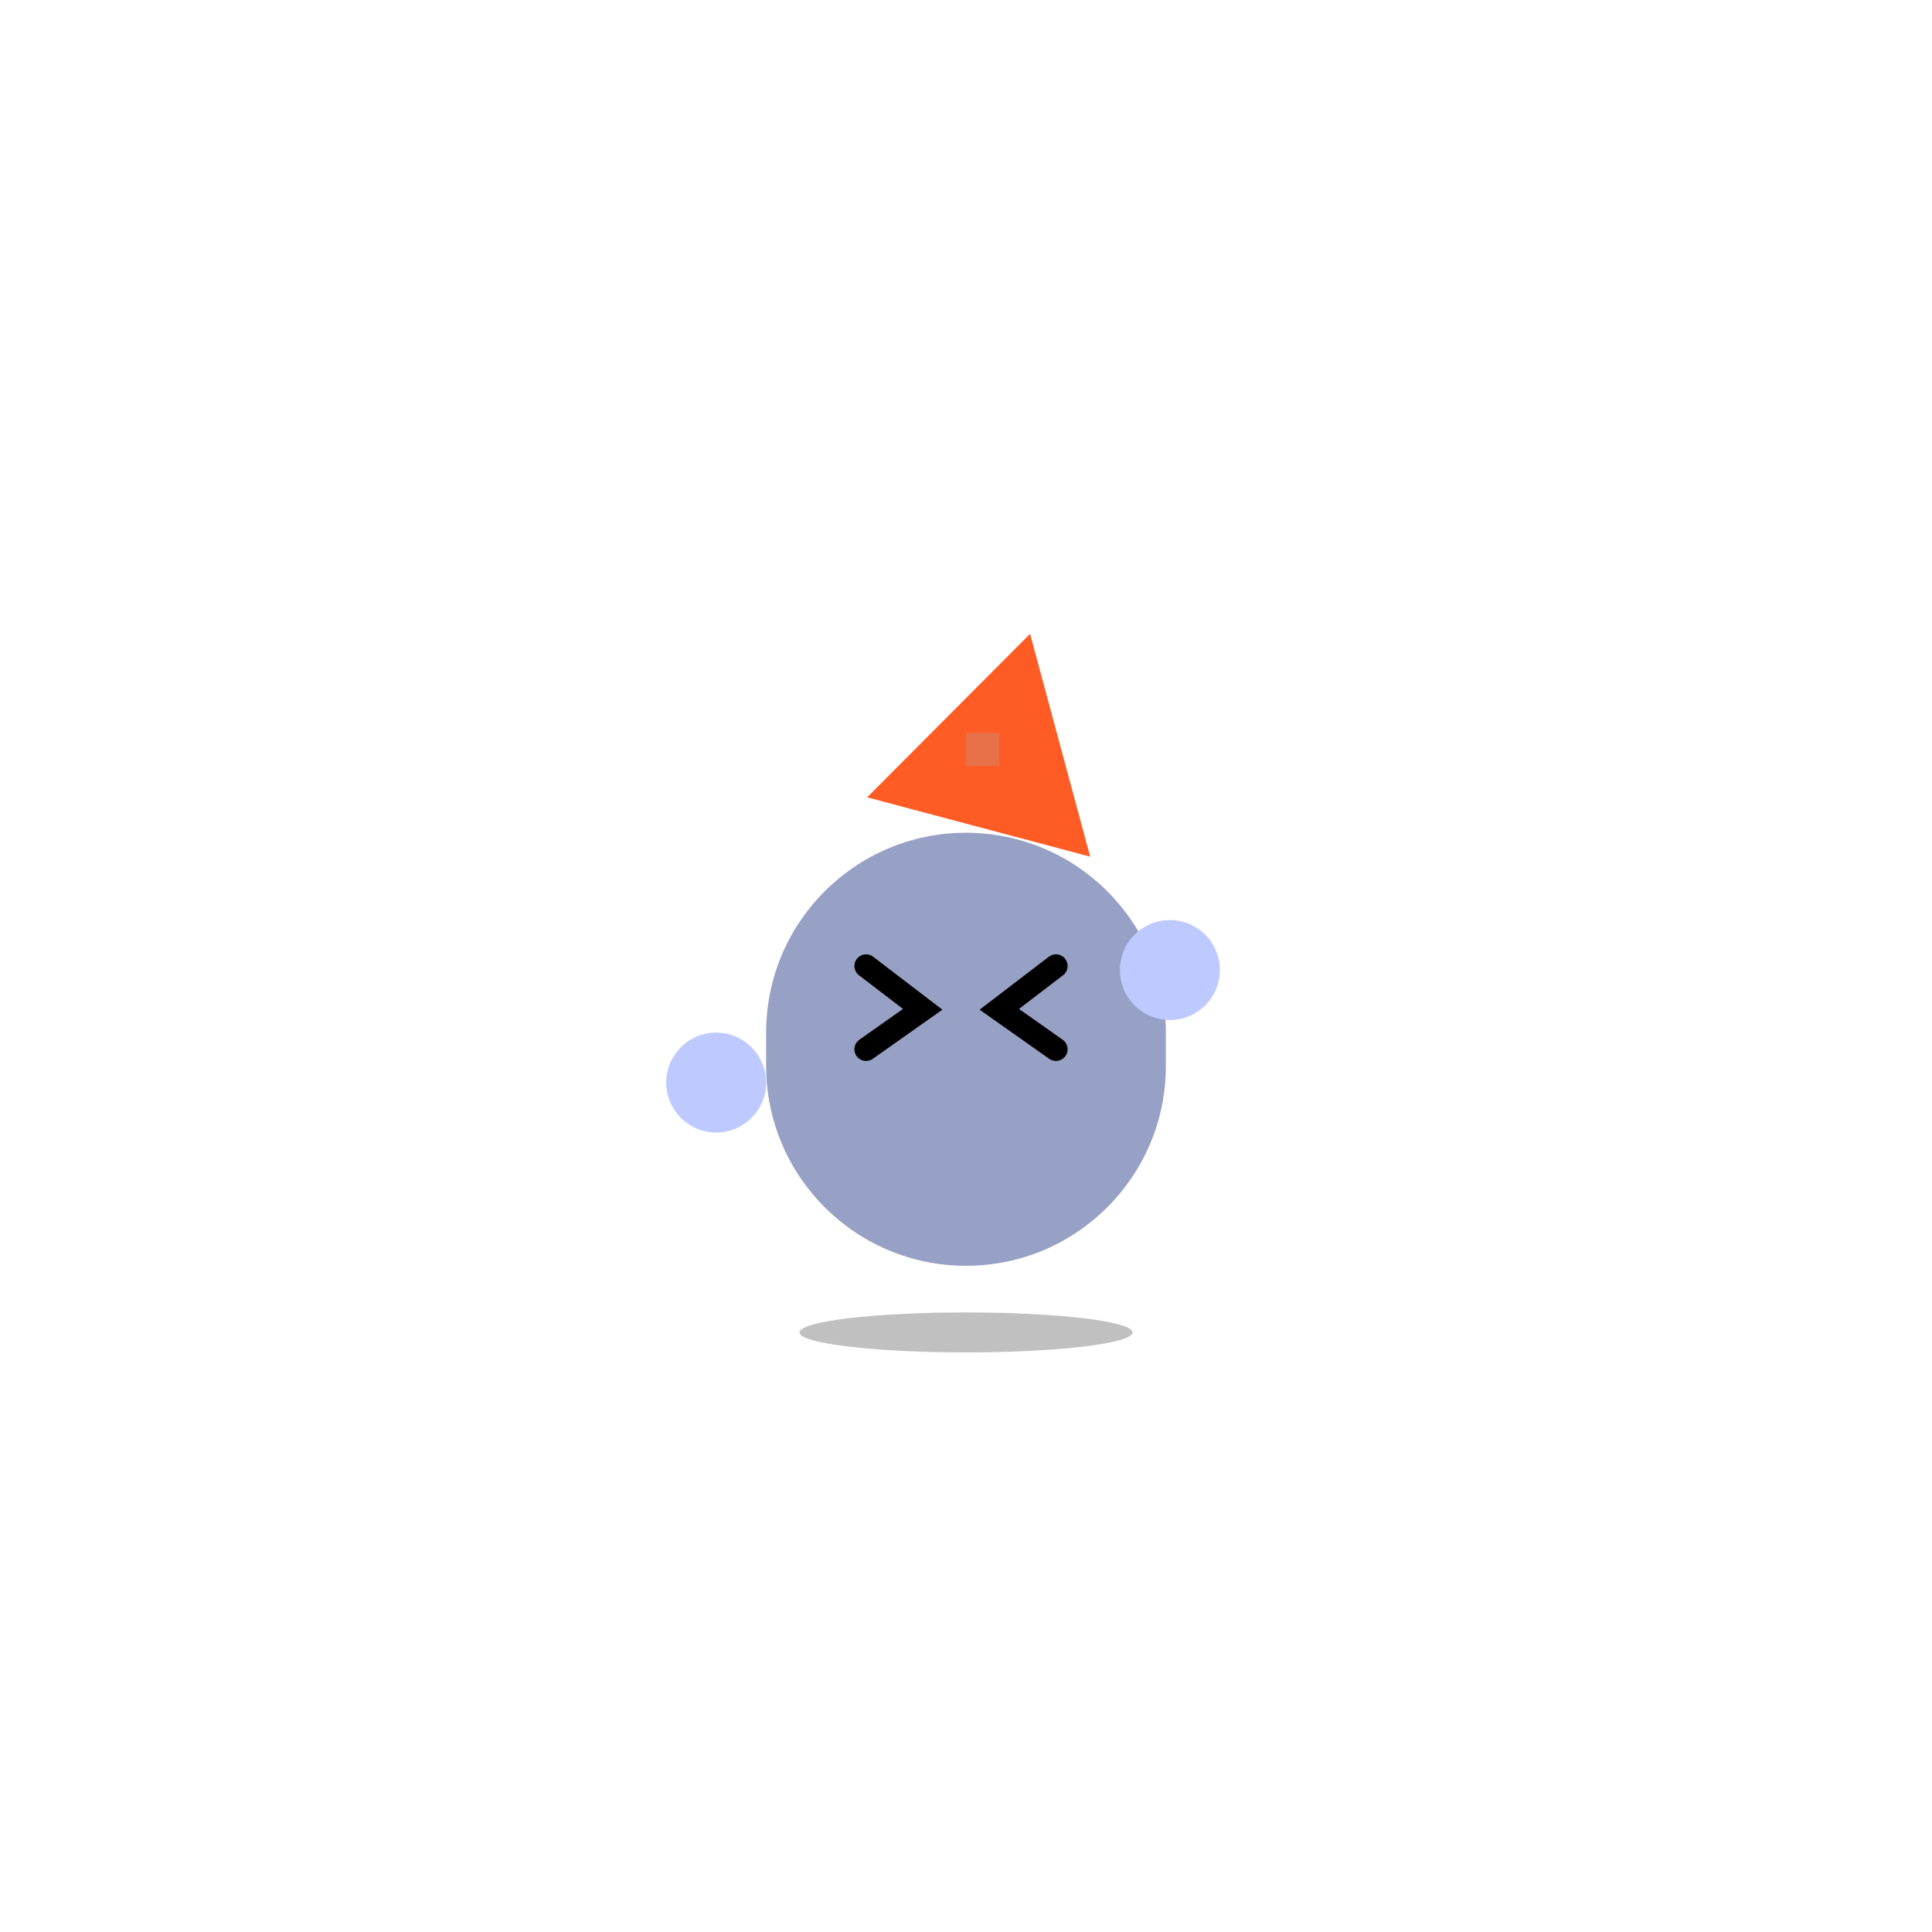
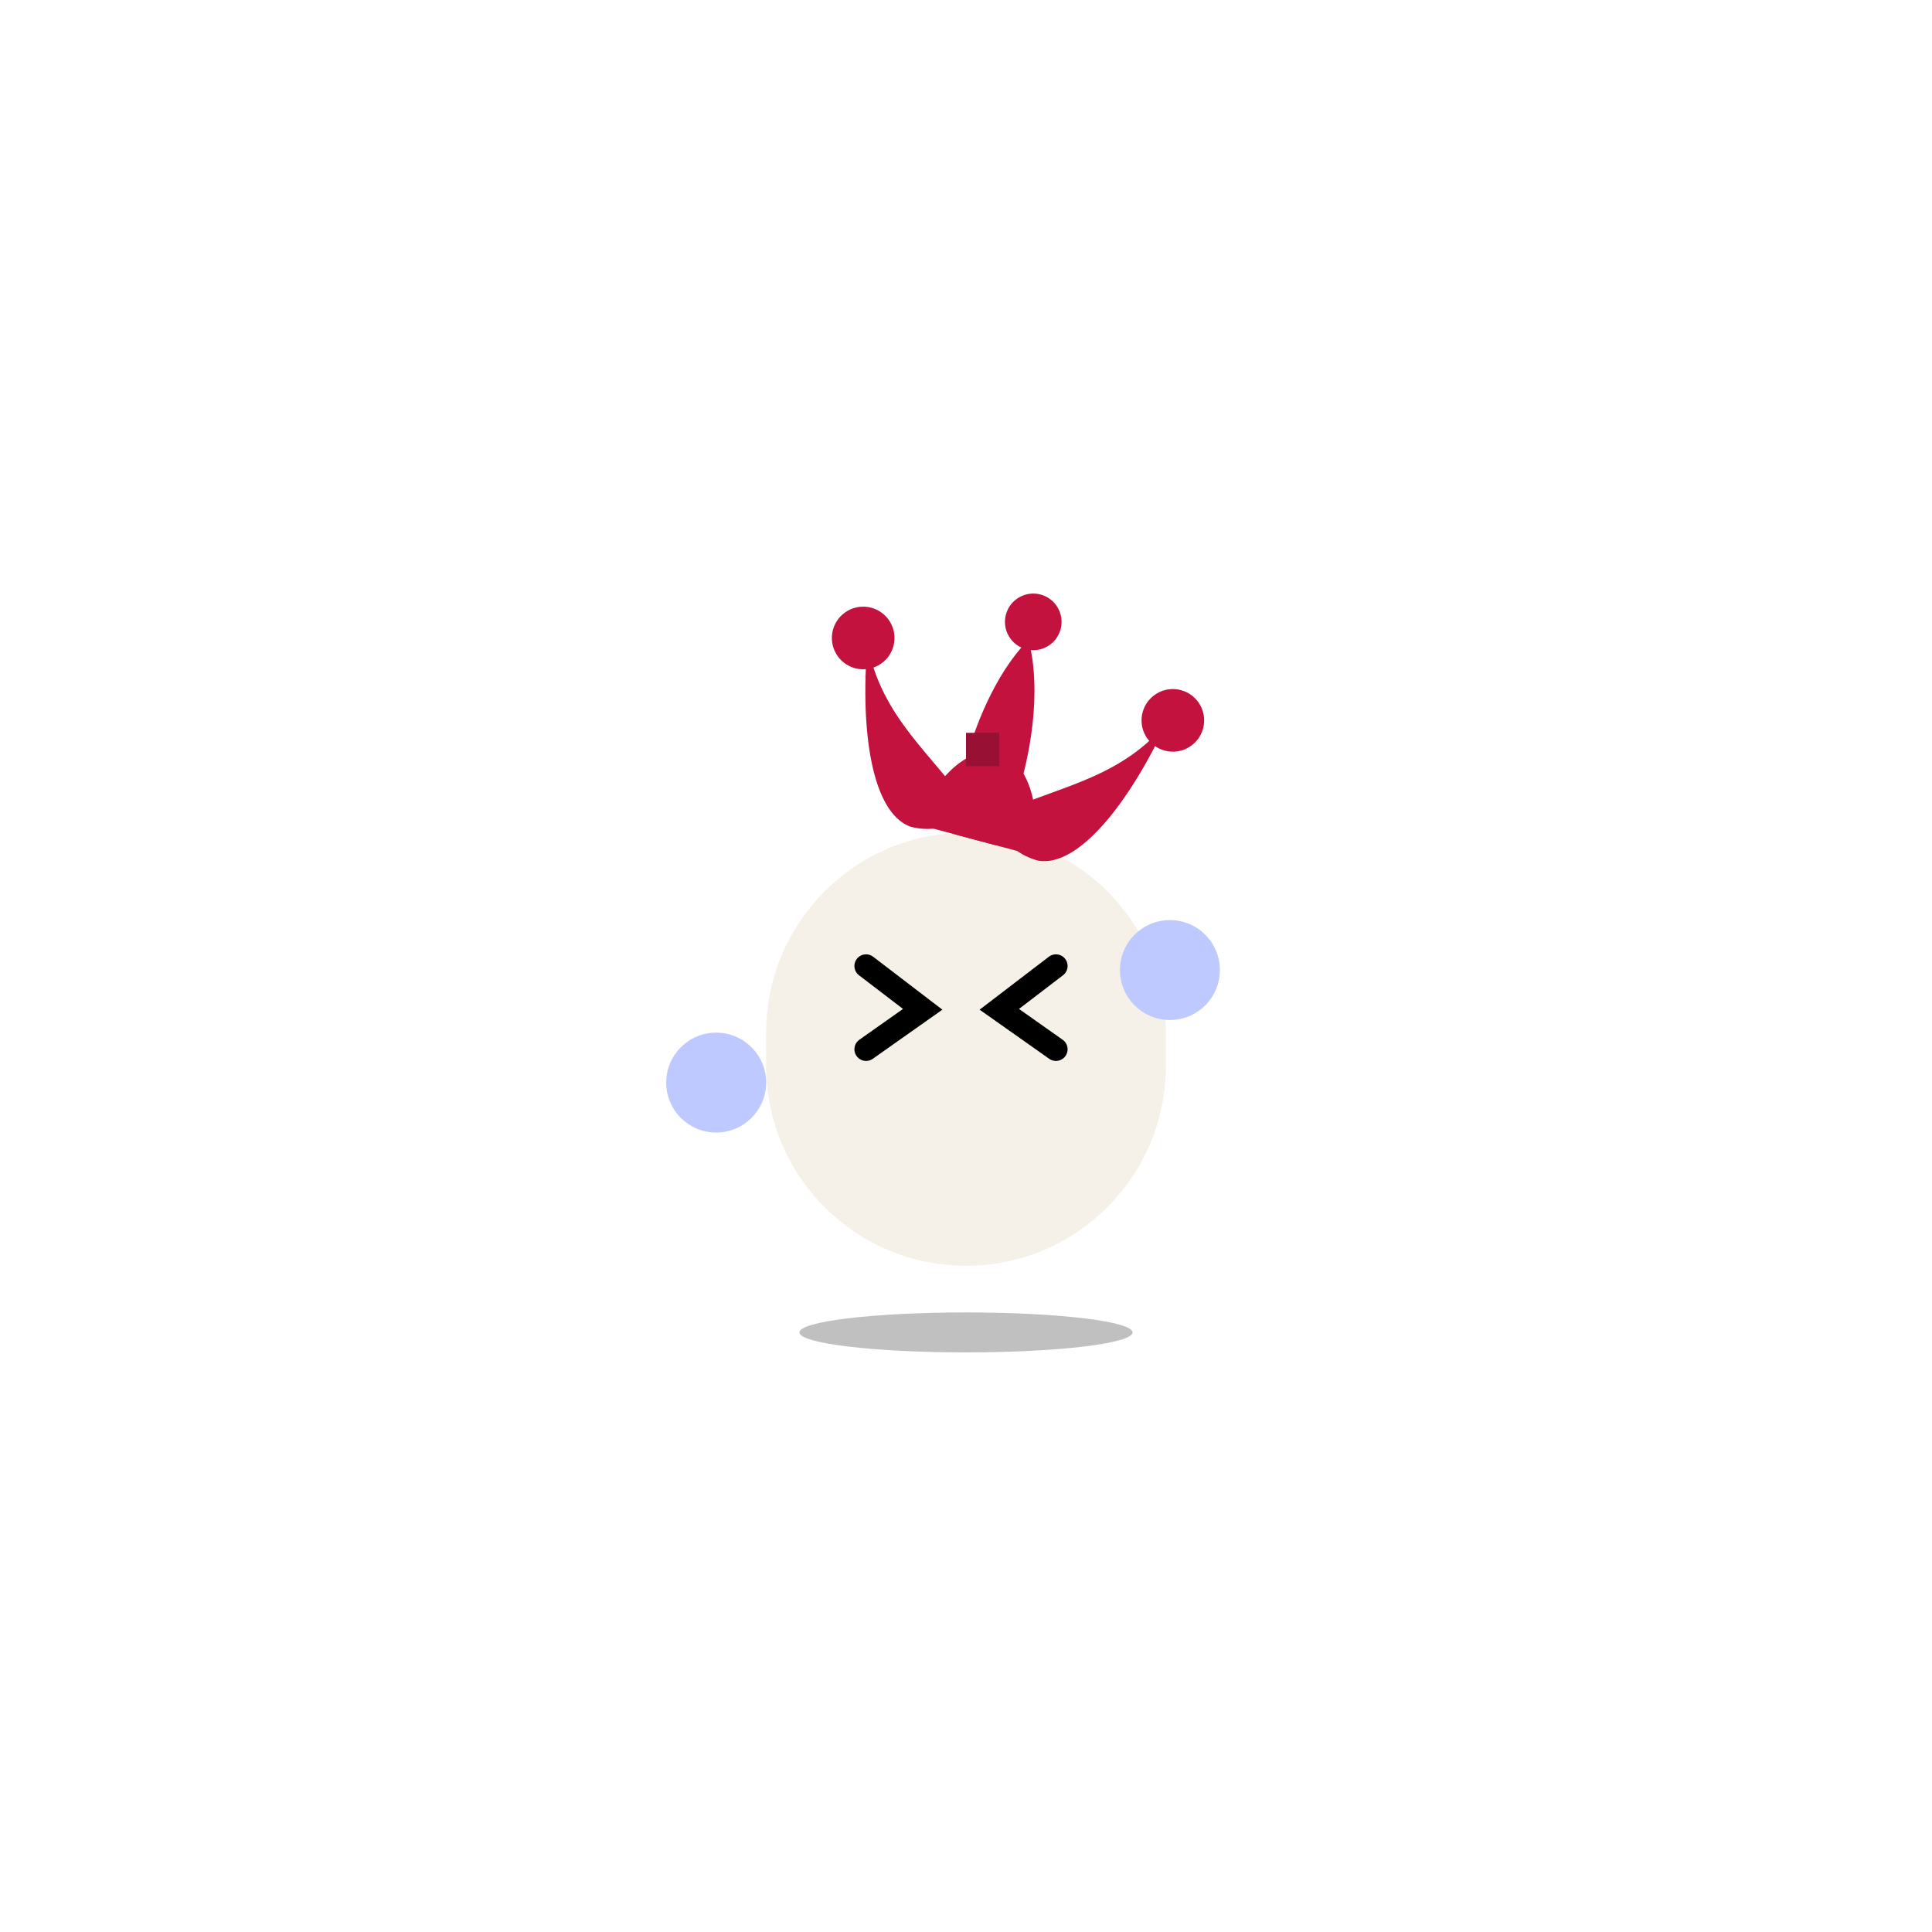
<svg xmlns="http://www.w3.org/2000/svg" viewBox="-18 -18 58 58" width="500" height="500" fill="none">
  <defs>
    <style>
    .drag-all { transform-origin:11px 13px; animation:drag-stretch .4s ease-in-out infinite alternate; }
    .drag-hat { transform-origin:12px 5px; animation:drag-hat-wobble .35s ease-in-out infinite alternate; }
    .drag-shadow { transform-origin:11px 22px; animation:drag-shadow .4s ease-in-out infinite alternate; }
    @keyframes drag-stretch { from{transform:translateY(-2px) scaleY(1.12) scaleX(.92)} to{transform:translateY(1px) scaleY(.9) scaleX(1.05)} }
    @keyframes drag-hat-wobble { from{transform:rotate(-18deg) translateY(-2px)} to{transform:rotate(5deg) translateY(0)} }
    @keyframes drag-shadow { from{transform:scaleX(.5);opacity:.12} to{transform:scaleX(1.15);opacity:.3} }
  </style>
  </defs>
  <ellipse class="drag-shadow" cx="11" cy="22" rx="5" ry="0.6" fill="#c0c0c0" />
  <g class="drag-all">
    <rect x="2" y="13" width="3" height="3" rx="1.5" fill="#BECAFF" />
-     <rect x="5" y="7" width="12" height="13" rx="6" fill="#97A0C5" />
+     <rect x="5" y="7" width="12" height="13" rx="6" fill="#f5f1e8" />
    <g class="drag-hat">
-       <path d="M14.515 7.506L8.322 5.858L12.846 1.318L14.515 7.506Z" fill="#FF5B24" stroke="#FF5B24" stroke-width="0.3" />
-       <rect x="11" y="4" width="1" height="1" fill="#e8714a" />
+       <g class="pet-hat" transform="translate(11.42 6.68) rotate(14.9)">
+         <path d="M-0.38 -0.28 C-1.76 -1.55 -3.68 -2.22 -4.65 -4.33 C-4.17 -1.66 -3.20 0.55 -1.99 0.67 C-1.28 0.67 -0.70 0.33 -0.38 -0.28 Z" fill="#c4123f" />
+         <path d="M0.38 -0.28 C1.76 -1.55 3.68 -2.22 4.65 -4.33 C4.17 -1.66 3.20 0.55 1.99 0.67 C1.28 0.67 0.70 0.33 0.38 -0.28 Z" fill="#c4123f" />
+         <path d="M-1.86 0.55 C-1.28 -3.05 1.28 -3.05 1.86 0.55 Z" fill="#c4123f" />
+         <path d="M0 -5.66 C-0.96 -4.00 -1.09 -1.11 -0.64 0.55 L0.64 0.55 C1.09 -1.11 0.96 -4.00 0 -5.66 Z" fill="#c4123f" />
+         <circle cx="-4.81" cy="-4.44" r="0.94" fill="#c4123f" />
+         <circle cx="4.81" cy="-4.44" r="0.94" fill="#c4123f" />
+         <circle cx="0" cy="-6.22" r="0.85" fill="#c4123f" />
+       </g>
+       <rect x="11" y="4" width="1" height="1" fill="#981033" />
    </g>
    <path d="M13.7 13.5L12 12.3L13.7 11" stroke="black" stroke-width="0.7" stroke-linecap="round" fill="none" />
    <path d="M8 11L9.7 12.3L8 13.5" stroke="black" stroke-width="0.7" stroke-linecap="round" fill="none" />
    <path d="M16.058 10.063C16.643 9.476 17.592 9.474 18.18 10.058C18.767 10.643 18.769 11.592 18.184 12.18C17.6 12.767 16.65 12.769 16.063 12.184C15.476 11.6 15.474 10.65 16.058 10.063Z" fill="#BECAFF" />
  </g>
</svg>
